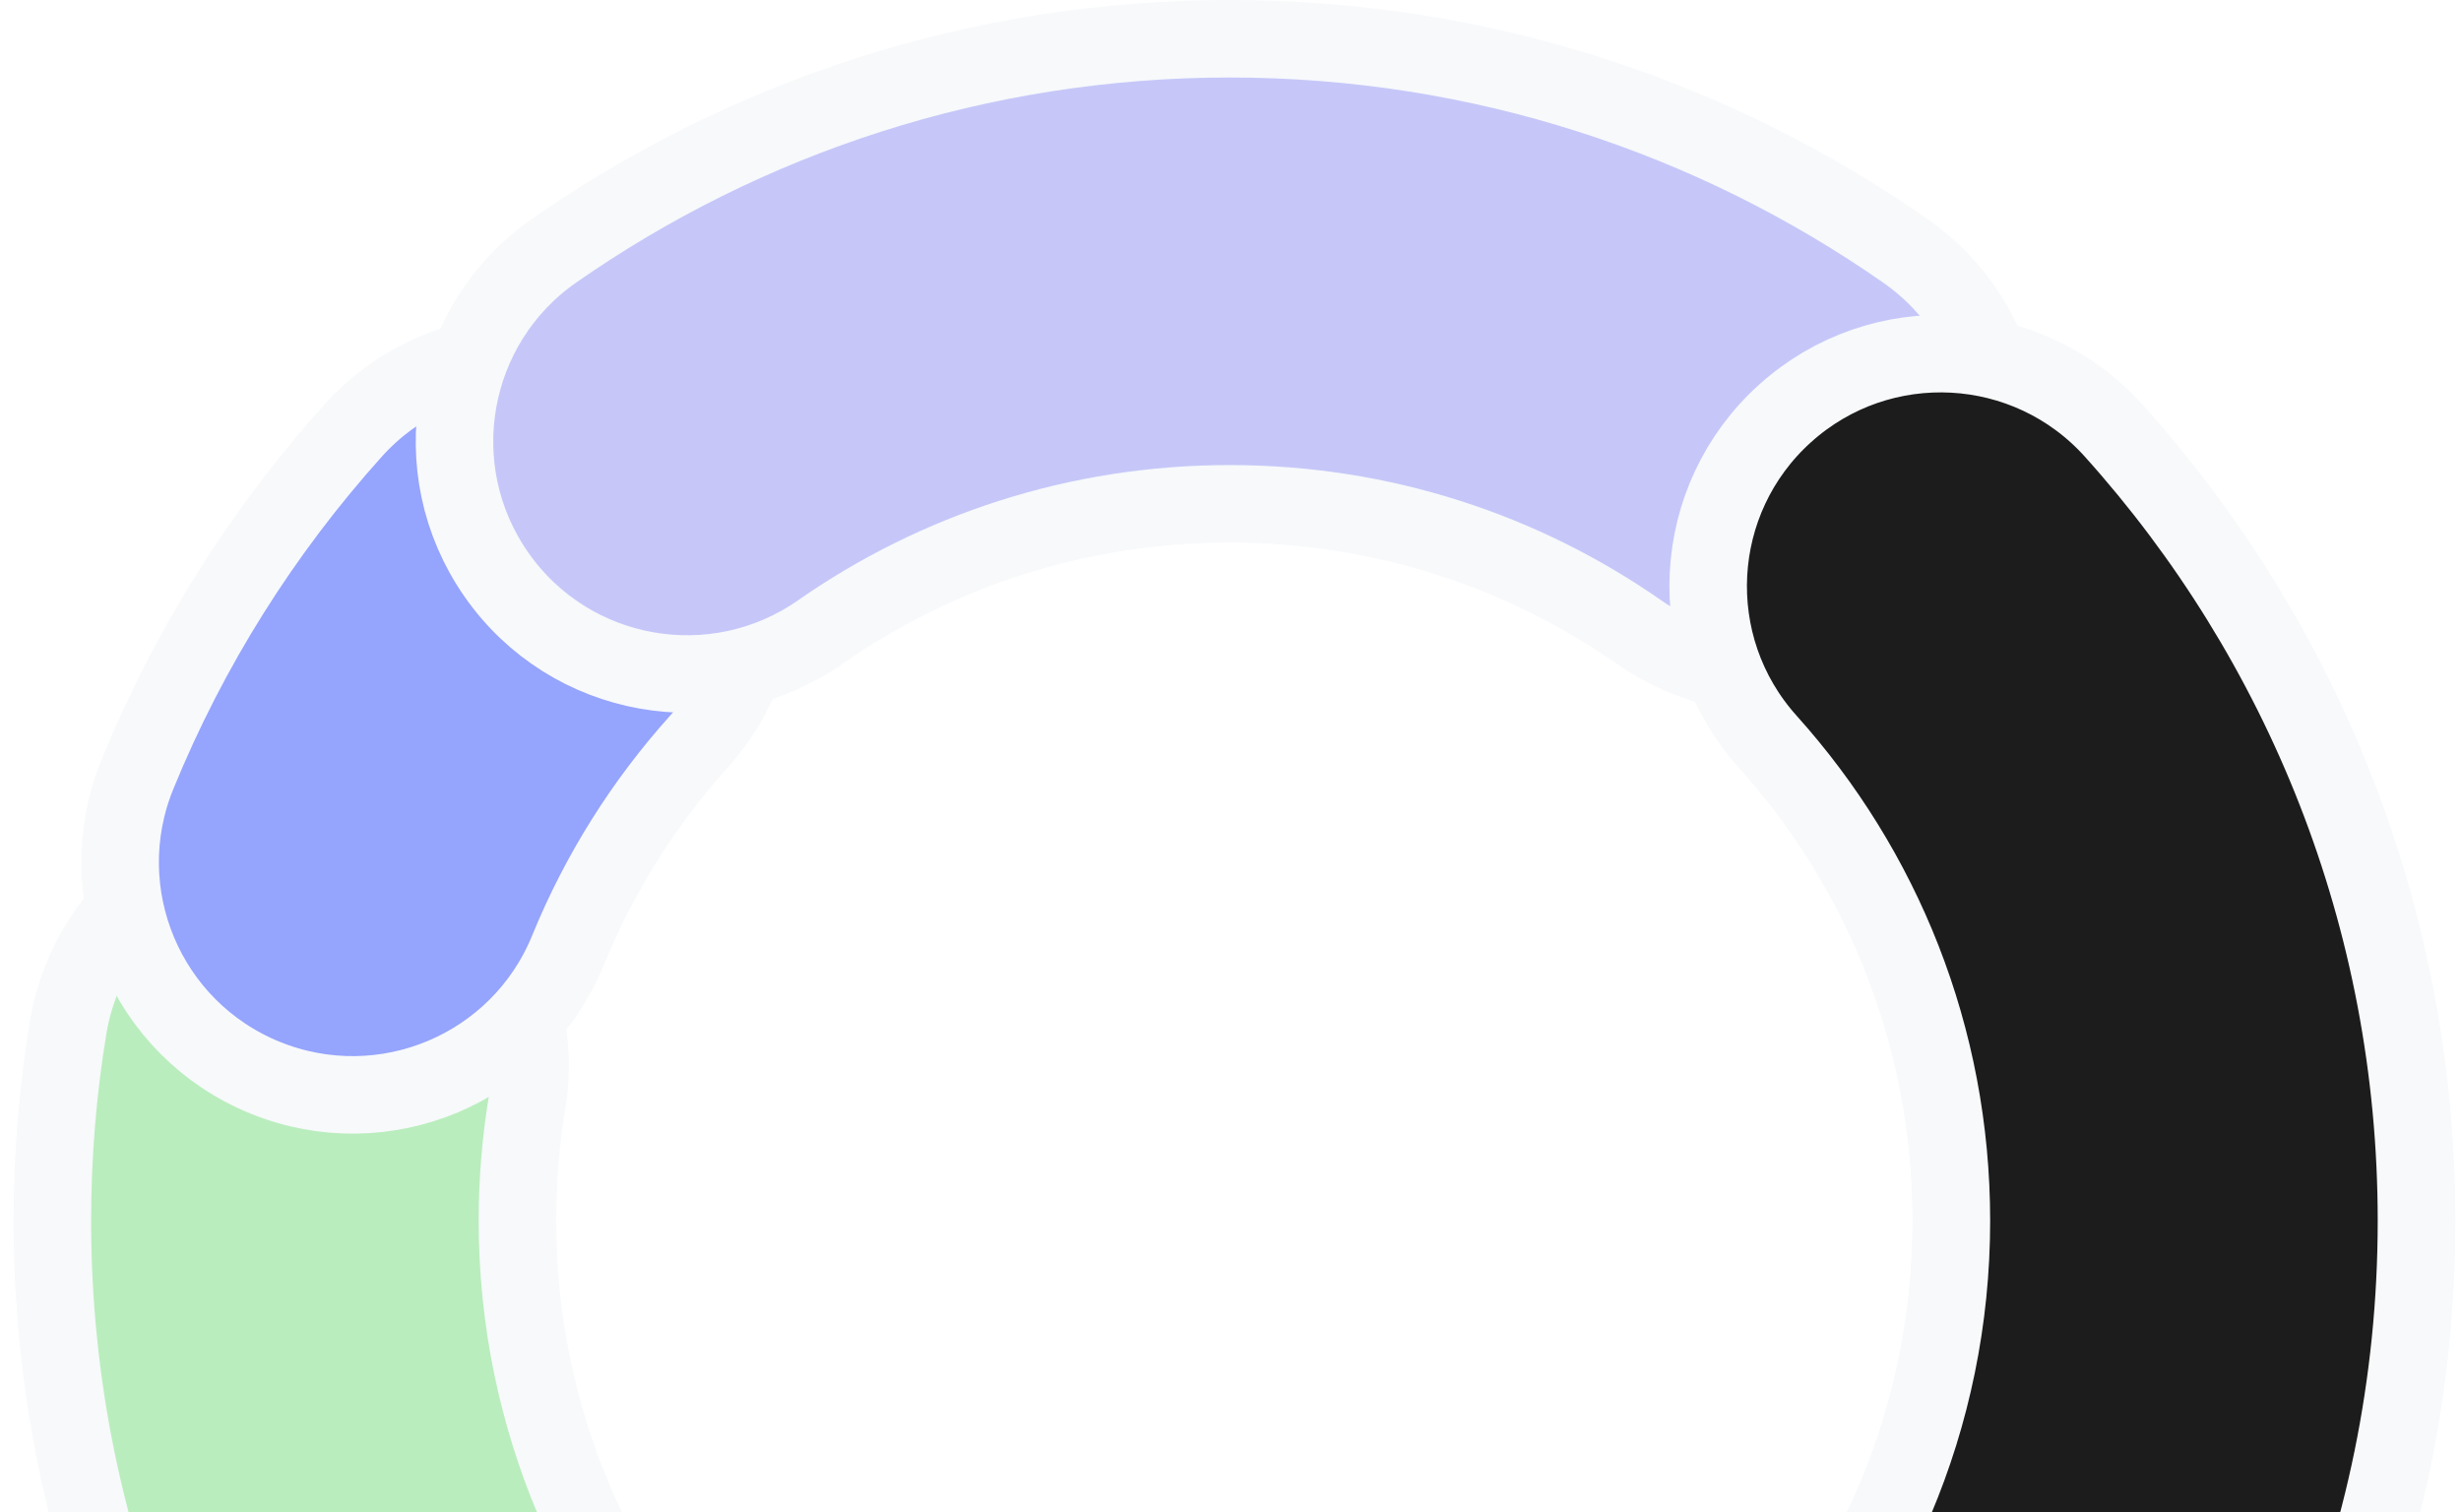
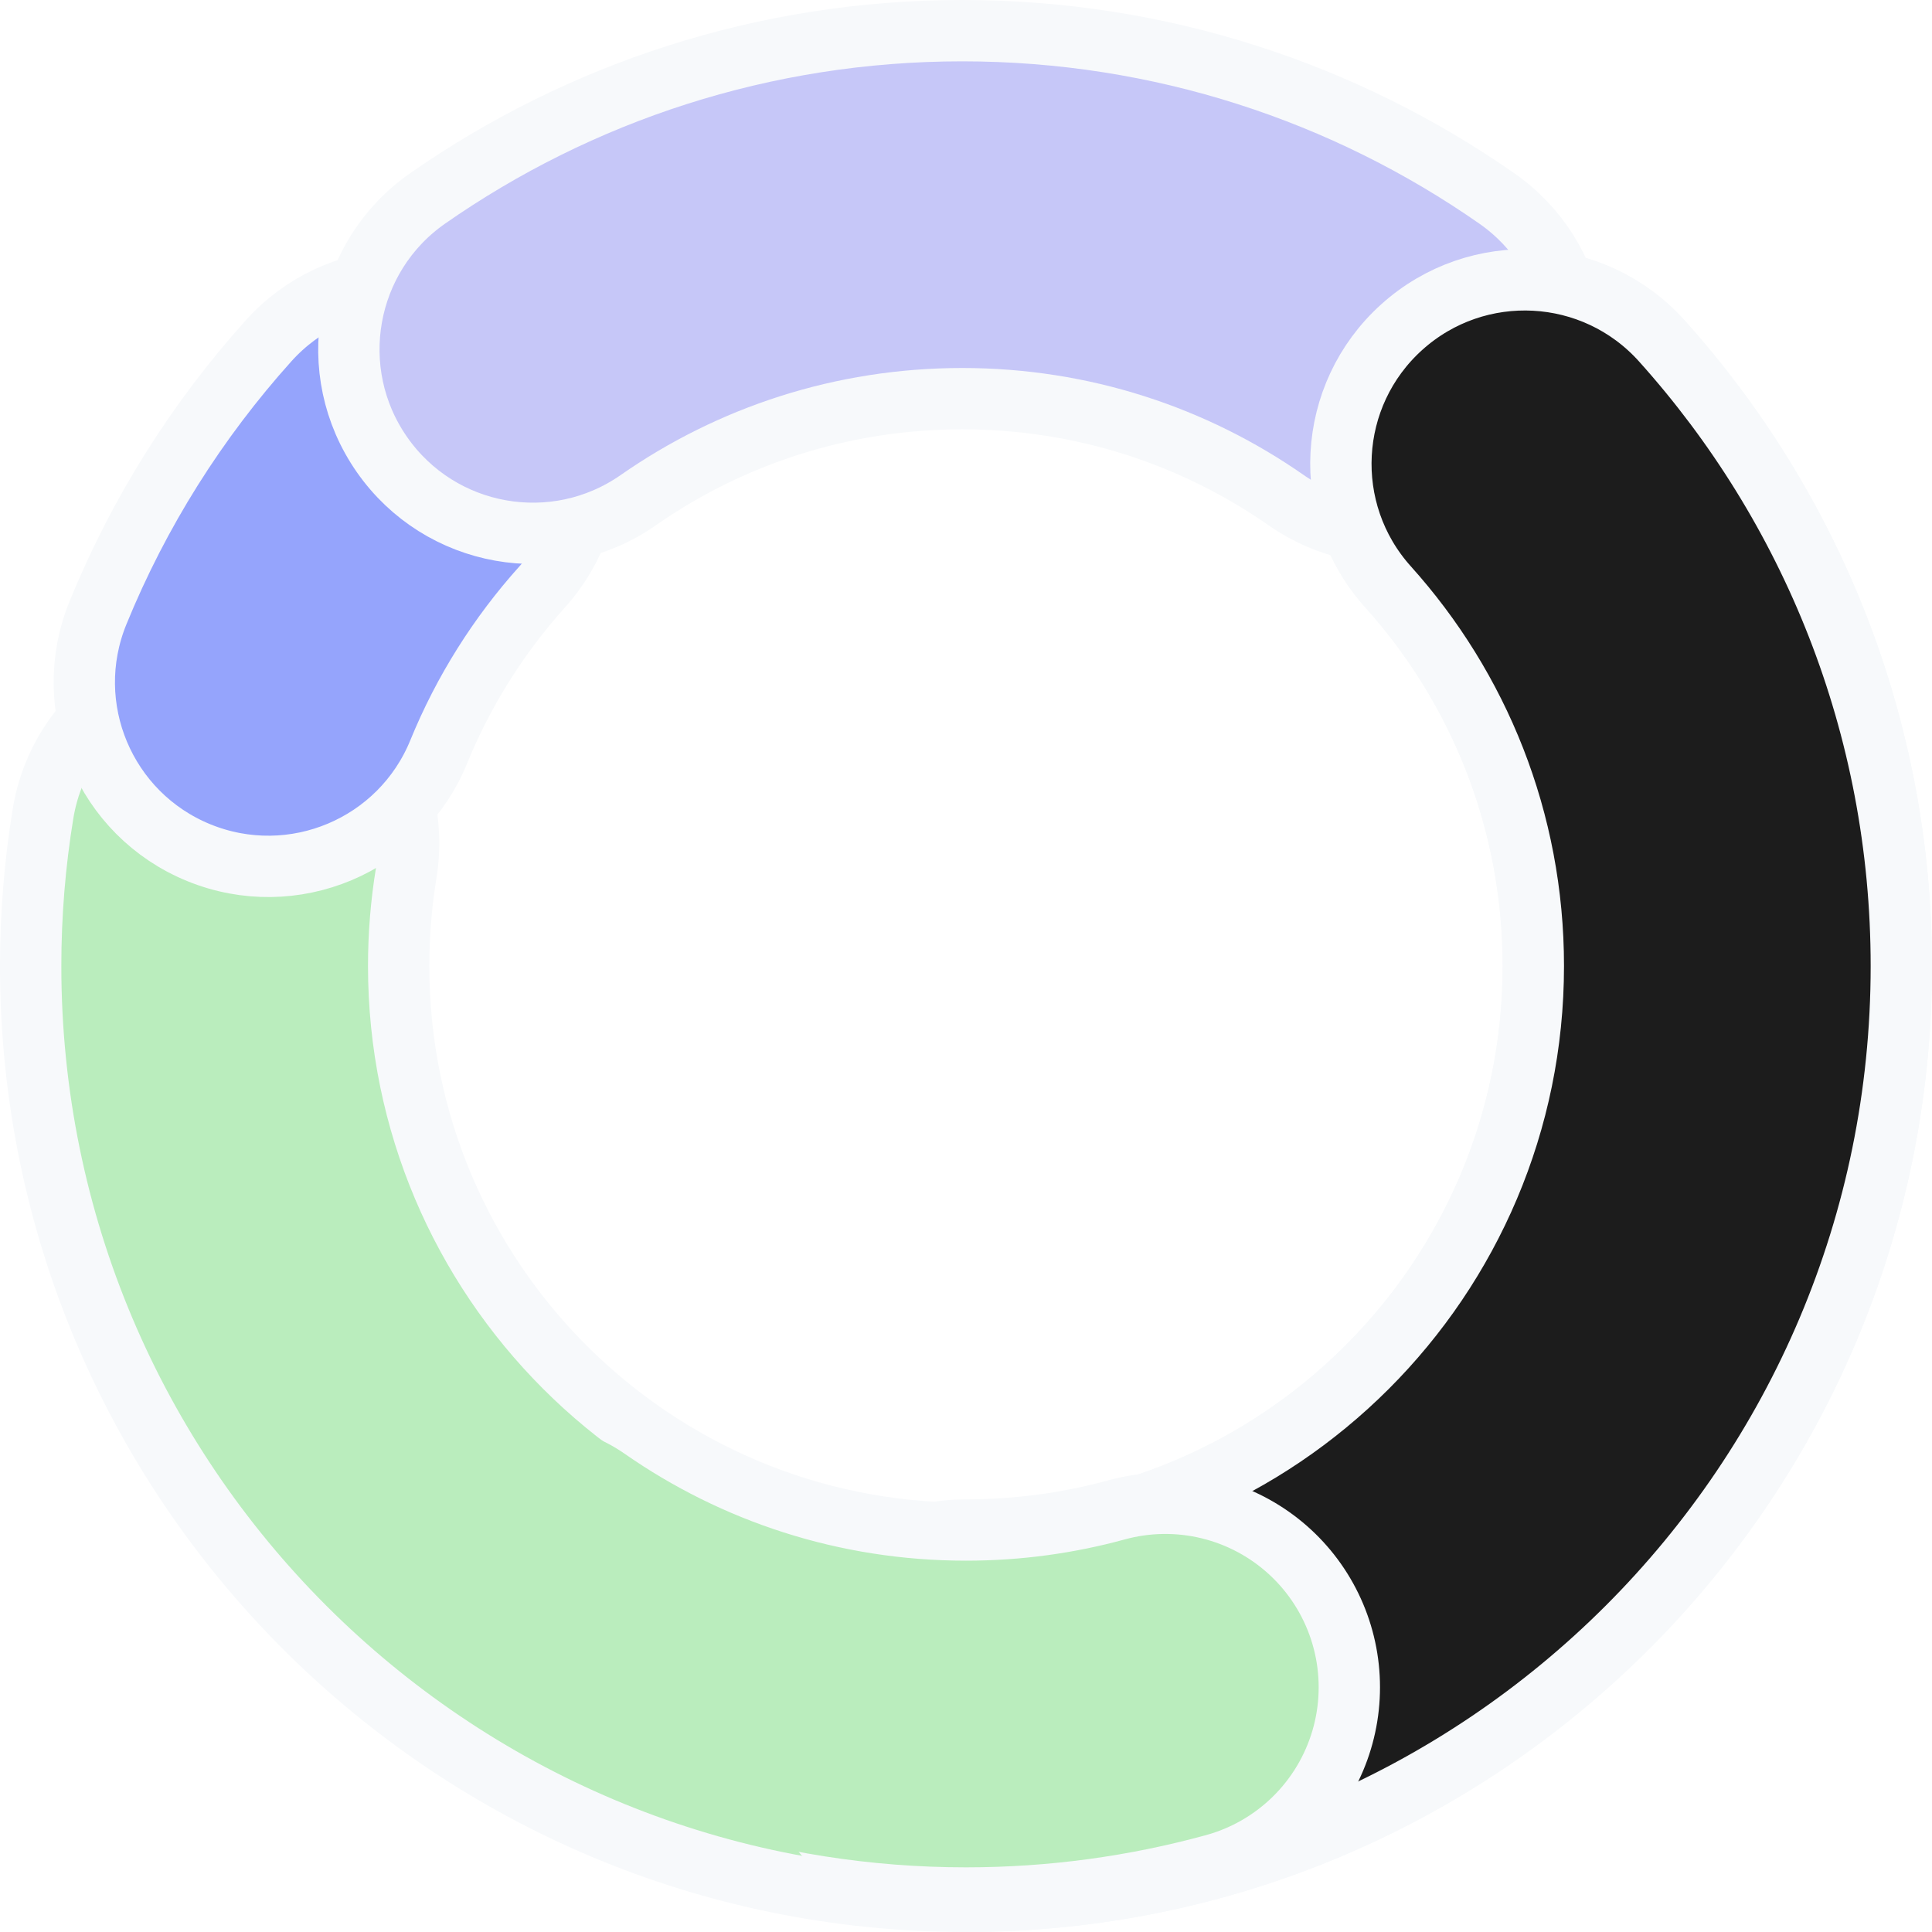
- <svg xmlns="http://www.w3.org/2000/svg" width="127" height="78" viewBox="0 0 127 78" fill="none">
-   <path d="M109.073 22.227C104.642 17.299 97.055 16.895 92.127 21.327C87.199 25.758 86.796 33.345 91.227 38.273C97.126 44.835 100.702 53.486 100.702 63C100.702 83.434 84.136 100 63.702 100C43.267 100 26.702 83.434 26.702 63C26.702 60.93 26.871 58.907 27.193 56.944C28.267 50.405 23.836 44.233 17.297 43.159C10.757 42.085 4.585 46.516 3.511 53.055C2.978 56.299 2.702 59.622 2.702 63C2.702 96.689 30.013 124 63.702 124C97.391 124 124.702 96.689 124.702 63C124.702 47.334 118.78 33.023 109.073 22.227Z" fill="#BAEDBD" stroke="#F7F9FB" stroke-width="4" stroke-linecap="round" stroke-linejoin="round" />
-   <path d="M35.165 21.327L33.828 22.814L35.165 21.327C30.237 16.895 22.65 17.299 18.218 22.227C13.561 27.407 9.773 33.396 7.092 39.967C4.588 46.103 7.533 53.107 13.669 55.611C19.806 58.114 26.81 55.17 29.314 49.033C30.934 45.062 33.23 41.427 36.065 38.273C40.496 33.345 40.093 25.758 35.165 21.327Z" fill="#95A4FC" stroke="#F7F9FB" stroke-width="4" stroke-linecap="round" stroke-linejoin="round" />
-   <path d="M42.32 32.625C48.308 28.448 55.578 26 63.455 26C71.332 26 78.601 28.448 84.59 32.625C90.025 36.416 97.505 35.084 101.297 29.648C105.088 24.212 103.756 16.732 98.32 12.941C88.435 6.045 76.399 2 63.455 2C50.511 2 38.475 6.045 28.59 12.941C23.154 16.732 21.821 24.212 25.613 29.648C29.404 35.084 36.884 36.416 42.32 32.625Z" fill="#C6C7F8" stroke="#F7F9FB" stroke-width="4" stroke-linecap="round" stroke-linejoin="round" />
-   <path d="M109.074 22.227C104.643 17.299 97.055 16.895 92.127 21.327C87.199 25.758 86.796 33.345 91.227 38.273C97.126 44.835 100.702 53.486 100.702 63C100.702 83.434 84.137 100 63.702 100C57.075 100 51.702 105.372 51.702 112C51.702 118.627 57.075 124 63.702 124C97.391 124 124.702 96.689 124.702 63C124.702 47.334 118.781 33.023 109.074 22.227Z" fill="#1C1C1C" stroke="#F7F9FB" stroke-width="4" stroke-linecap="round" stroke-linejoin="round" />
+ <svg xmlns="http://www.w3.org/2000/svg" width="126" height="126" viewBox="0 0 126 126" fill="none">
+   <path d="M108.371 22.227C103.94 17.299 96.353 16.895 91.425 21.327C86.496 25.758 86.093 33.345 90.525 38.273C96.424 44.835 99.999 53.486 99.999 63C99.999 83.434 83.434 100 63 100C42.565 100 26 83.434 26 63C26 60.93 26.169 58.907 26.491 56.944C27.565 50.405 23.134 44.233 16.594 43.159C10.055 42.085 3.882 46.516 2.808 53.055C2.276 56.299 2 59.622 2 63C2 96.689 29.311 124 63 124C96.689 124 124 96.689 124 63C124 47.334 118.078 33.023 108.371 22.227Z" fill="#BAEDBD" stroke="#F7F9FB" stroke-width="4" stroke-linecap="round" stroke-linejoin="round" />
+   <path d="M34.463 21.327L33.126 22.814L34.463 21.327C29.535 16.895 21.947 17.299 17.516 22.227C12.859 27.407 9.071 33.396 6.39 39.967C3.886 46.103 6.831 53.107 12.967 55.611C19.104 58.114 26.108 55.17 28.611 49.033C30.232 45.062 32.528 41.427 35.363 38.273C39.794 33.345 39.391 25.758 34.463 21.327Z" fill="#95A4FC" stroke="#F7F9FB" stroke-width="4" stroke-linecap="round" stroke-linejoin="round" />
+   <path d="M41.618 32.625C47.606 28.448 54.876 26 62.753 26C70.63 26 77.899 28.448 83.887 32.625C89.323 36.416 96.803 35.084 100.595 29.648C104.386 24.212 103.053 16.732 97.618 12.941C87.733 6.045 75.697 2 62.753 2C49.808 2 37.773 6.045 27.888 12.941C22.452 16.732 21.119 24.212 24.911 29.648C28.702 35.084 36.182 36.416 41.618 32.625Z" fill="#C6C7F8" stroke="#F7F9FB" stroke-width="4" stroke-linecap="round" stroke-linejoin="round" />
+   <path d="M108.372 22.227C103.94 17.299 96.353 16.895 91.425 21.327C86.497 25.758 86.094 33.345 90.525 38.273C96.424 44.835 100 53.486 100 63C100 83.434 83.434 100 63 100C56.373 100 51 105.372 51 112C51 118.627 56.373 124 63 124C96.689 124 124 96.689 124 63C124 47.334 118.079 33.023 108.372 22.227Z" fill="#1C1C1C" stroke="#F7F9FB" stroke-width="4" stroke-linecap="round" stroke-linejoin="round" />
+   <path d="M63 111.783C67.501 111.783 71.86 111.176 76 110.04" stroke="#F7F9FB" stroke-width="28" stroke-linecap="round" stroke-linejoin="round" />
+   <path d="M35 103C42.937 108.536 52.589 111.783 63 111.783C67.501 111.783 71.86 111.176 76 110.04" stroke="#BAEDBD" stroke-width="20" stroke-linecap="round" stroke-linejoin="round" />
</svg>
